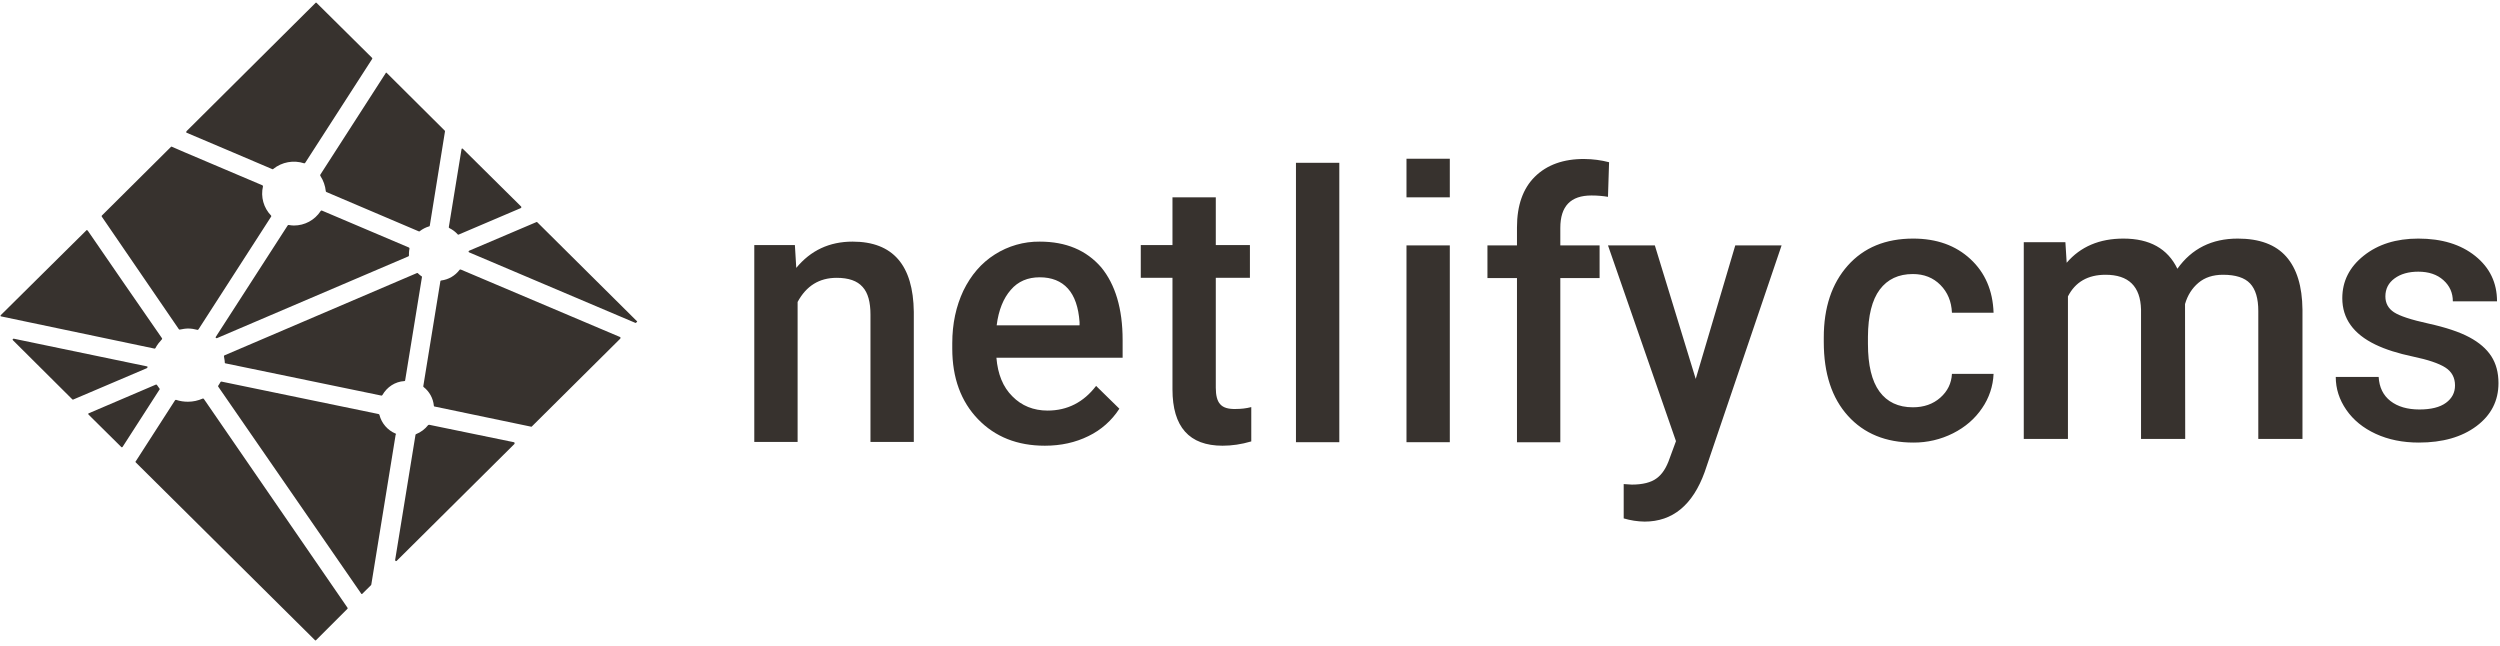
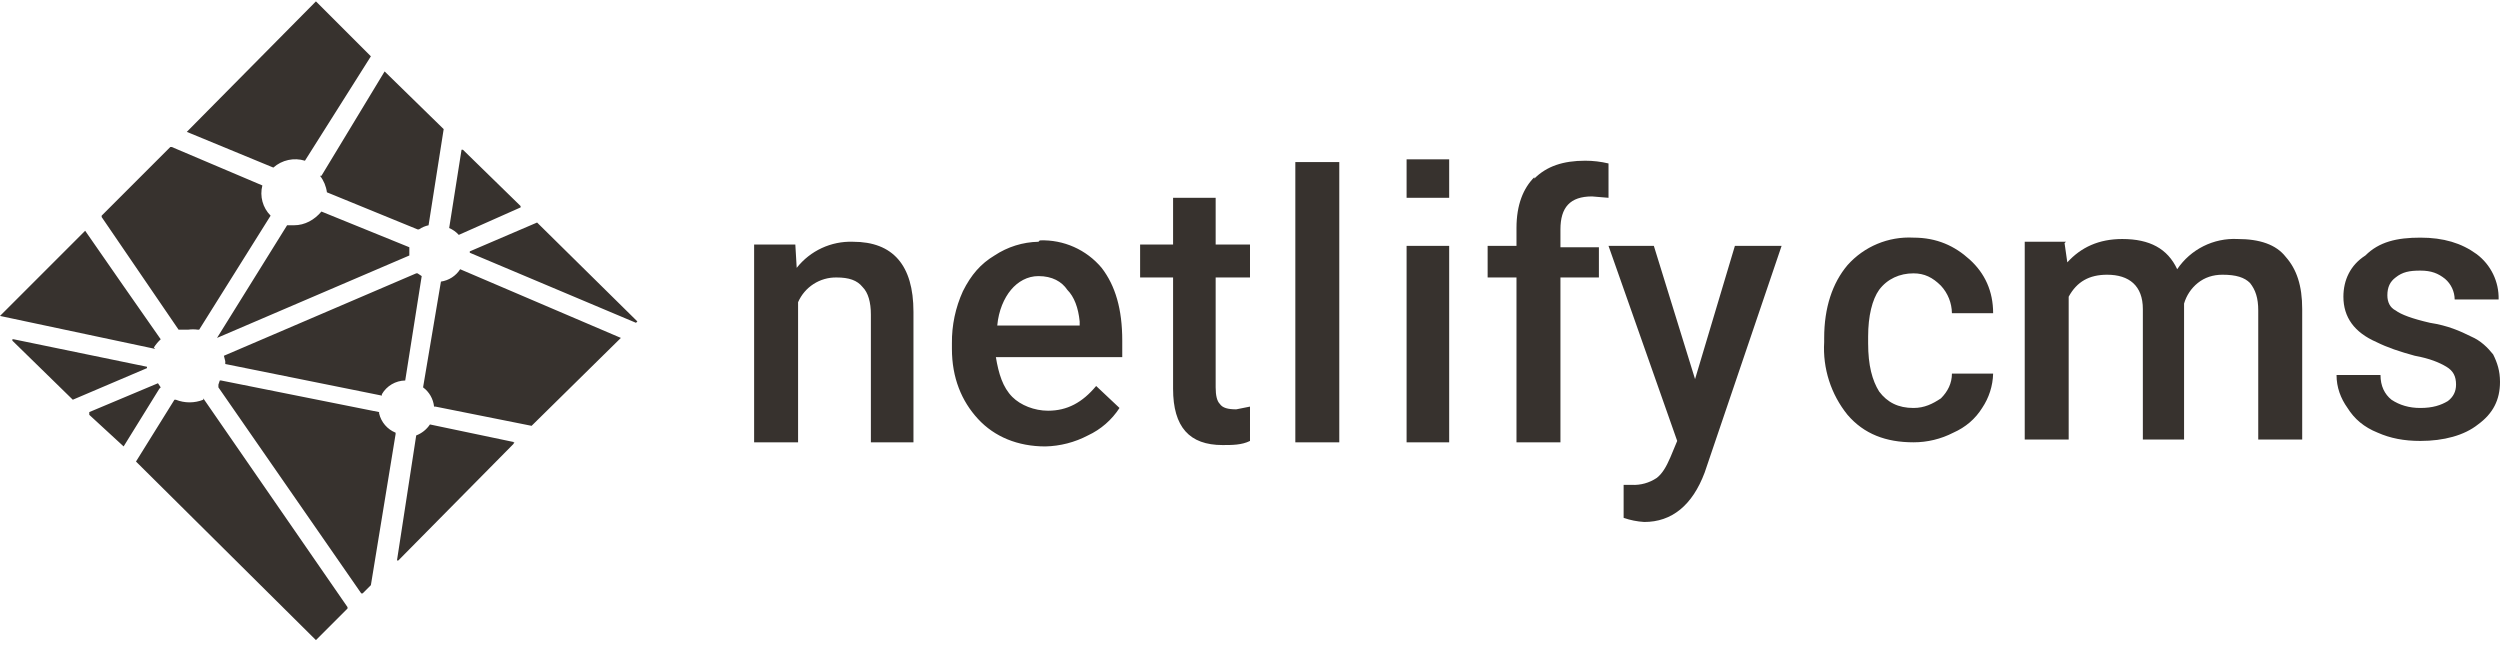
- <svg xmlns="http://www.w3.org/2000/svg" width="182" height="47">
-   <path fill="#37322e" d="M10.744 26.727c0 .02-.02.04-.059.079L5.322 29.09h-.02s-.02 0-.04-.02L.946 24.775c-.02-.02-.04-.06-.02-.078.02-.02.04-.04.06-.04h.019l9.681 2.012c.04 0 .06.02.06.058zm.513-1.347c-.02 0-.02 0 0 0L.097 23.037c-.04 0-.059-.02-.059-.04 0-.018 0-.038.02-.057l6.23-6.17c0-.02.02-.02.04-.02.039.02.039.02.06.039 0 .02 5.342 7.752 5.402 7.83.02.02.02.059 0 .078-.178.195-.356.41-.473.644-.02.019-.04.04-.06.04zm2.327-15.717c-.02-.02-.04-.02-.02-.059 0-.02 0-.038.02-.059L22.97.213c0-.02.02-.02.04-.02s.02 0 .04.02l4.041 4.003c.02.019.02.058 0 .078l-4.87 7.556c-.02.019-.04.039-.06.039h-.019a2.398 2.398 0 0 0-2.248.41c-.02.02-.02.02-.039.02h-.02c-.256-.118-6.25-2.656-6.25-2.656zm-.572 14.291l-5.6-8.18c-.02-.019-.02-.058 0-.078l5.028-4.998c0-.02.02-.02.04-.02h.02c0 .02 5.934 2.519 6.605 2.812.019.02.04.038.04.078a2.298 2.298 0 0 0 .592 2.128c.018.02.018.06-.001.078l-5.284 8.2c-.02.02-.04.04-.06.04h-.02a2.64 2.64 0 0 0-.67-.098c-.198 0-.414.038-.611.078h-.02c-.02 0-.039-.02-.06-.04zm1.834 5.096l10.45 15.19c.02.02.02.059 0 .079l-2.287 2.284c0 .02-.02.02-.04.02 0 0-.02 0-.04-.02L9.878 33.658c-.02-.019-.02-.058 0-.078l.02-.02 2.84-4.412c.019-.019.039-.039.058-.039h.02c.295.098.572.137.867.137.375 0 .73-.079 1.085-.234h.02c.02 0 .04.02.059.038zm-3.234-.76c.02.018.02.038.02.038L8.93 32.525c-.02.02-.04.04-.058.04 0 0-.02 0-.04-.02l-2.386-2.362c-.02-.02-.02-.04-.02-.058 0-.02.02-.04.04-.04l4.89-2.089h.02c.019 0 .039.02.058.039.06.098.119.176.178.255zm4.752-1.895c0-.156-.04-.293-.06-.449 0-.04 0-.059.04-.077l14.02-5.995h.02s.019 0 .039.02c.098.097.177.156.256.214.04 0 .04.04.04.06l-1.223 7.515c0 .04-.02.06-.06.06-.67.038-1.262.43-1.596 1.015-.02.019-.04.04-.06.04h-.02l-11.337-2.344c-.04 0-.06-.02-.06-.059zm12.442 5.175c.04.018.04.058 0 .058L27.03 42.56c0 .02-.02.02-.02.04l-.631.624c0 .02-.02.02-.039.02-.02 0-.02 0-.04-.02l-10.41-15.072c-.02-.02-.02-.06 0-.078.06-.079.098-.157.158-.254.019-.02.039-.04.058-.04h.02l11.436 2.363c.04.02.06.04.06.058a2.016 2.016 0 0 0 1.183 1.368zm8.616.625c.02 0 .04.018.04.077 0 .02 0 .04-.02.058l-8.557 8.494c0 .02-.02.02-.04.02h-.04c-.02-.02-.039-.04-.039-.079l1.48-9.098c0-.02.019-.059.038-.059a2.12 2.12 0 0 0 .888-.664c.019 0 .04-.019.06-.019h.019l6.171 1.27zm-7.65-14.175c.02.019.04.038.04.077-.02.098-.04.215-.04.332v.176c0 .02-.02.039-.04.058l-13.94 5.955h-.02c-.02 0-.04 0-.059-.018-.02-.02-.02-.06 0-.08l5.226-8.102c.019-.02.039-.039.058-.039h.02c.138.02.257.039.375.039.789 0 1.518-.39 1.952-1.054.02-.02.04-.039.059-.039h.02l6.348 2.695zm15.38 6.52c.019.02.019.04.019.06 0 .018 0 .038-.02.058l-6.428 6.384c0 .02-.019.02-.04.02h-.018l-7.02-1.465c-.04 0-.06-.02-.06-.058a1.96 1.96 0 0 0-.749-1.367c-.02-.02-.02-.04-.02-.059l1.243-7.634c0-.038.04-.059.059-.059a1.976 1.976 0 0 0 1.341-.78c.02-.02.04-.02.06-.02h.019l11.614 4.92zm1.202-1.171c.04.02.04.078 0 .078l-.04.039c0 .02-.02.02-.039.02h-.02L34.15 18.37c-.02 0-.04-.038-.04-.058 0-.019.02-.04.04-.058l4.91-2.09h.02s.02 0 .039.02l7.236 7.185zm-23.03-10.563c-.02-.02-.02-.058 0-.098l4.752-7.38c0-.019.02-.038.04-.038s.02 0 .039.02l4.22 4.197c.02.02.02.038.02.059l-1.105 6.852c0 .04-.02.059-.04.059a2.084 2.084 0 0 0-.69.351c0 .02-.019.02-.039.02h-.02l-6.743-2.87c-.02-.02-.04-.039-.04-.06a2.516 2.516 0 0 0-.394-1.112zm9.405 3.807c-.02 0-.04-.039-.059-.058l.927-5.681c0-.04.02-.06.04-.06h.02s.018 0 .039.02l4.239 4.198c.02.02.02.04.02.059 0 .019-.02.038-.04.058l-4.535 1.933h-.02c-.02 0-.02 0-.04-.02a1.963 1.963 0 0 0-.591-.449z" />
-   <path fill="#37322e" d="M102.392 14.368h3.154v-2.81h-3.154v2.81zm9.345-1.503c-.867.859-1.301 2.089-1.301 3.69v1.309h-2.15v2.381h2.15v11.95h3.155v-11.95h2.859v-2.381h-2.859v-1.27c0-1.581.749-2.363 2.267-2.363.454 0 .867.04 1.203.099l.08-2.52a7.316 7.316 0 0 0-1.776-.234c-1.538-.019-2.76.43-3.628 1.29zm11.712 14.721l-2.977-9.722h-3.411l4.95 14.252-.454 1.23c-.237.703-.553 1.191-.966 1.484-.394.293-1.006.449-1.795.449l-.591-.039v2.499a5.646 5.646 0 0 0 1.518.234c2.05 0 3.51-1.21 4.378-3.612l5.599-16.497h-3.372l-2.879 9.722zm-21.057 4.608h3.154v-14.33h-3.154v14.33zm-13.566-2.772c-.217-.235-.316-.645-.316-1.191v-8.005h2.484v-2.383H88.51v-3.475h-3.154v3.475h-2.308v2.383h2.308v8.122c0 2.733 1.222 4.1 3.647 4.1.671 0 1.36-.098 2.09-.313v-2.499c-.375.098-.75.137-1.104.137-.571.02-.947-.098-1.163-.351zm-10.253-5.74h-6.015c.139-1.114.494-1.972 1.026-2.578.532-.624 1.243-.917 2.11-.917.867 0 1.558.273 2.05.82.493.546.77 1.366.848 2.44v.234h-.02zm-2.879-6.092a5.973 5.973 0 0 0-3.274.937c-.986.625-1.734 1.504-2.287 2.636-.532 1.132-.808 2.401-.808 3.826v.39c0 2.129.631 3.848 1.873 5.136 1.243 1.288 2.86 1.933 4.87 1.933 1.163 0 2.228-.234 3.175-.703a5.527 5.527 0 0 0 2.247-1.991l-1.695-1.66c-.907 1.19-2.09 1.796-3.53 1.796-1.025 0-1.892-.351-2.562-1.034-.69-.683-1.065-1.62-1.164-2.812h9.188v-1.288c0-2.285-.532-4.042-1.557-5.292-1.085-1.25-2.564-1.874-4.476-1.874zm-13.625 0c-1.695 0-3.056.645-4.101 1.913l-.1-1.66h-2.956v14.332h3.154V21.983c.632-1.172 1.578-1.757 2.84-1.757.867 0 1.498.214 1.892.663.395.43.572 1.113.572 2.012v9.274h3.155v-9.47c-.04-3.397-1.518-5.115-4.456-5.115zm32.277 14.604h3.156V11.85h-3.156v20.344z" />
-   <path d="M139.256 29.651c.803 0 1.469-.233 1.998-.701.53-.468.812-1.046.847-1.734h3.031a4.724 4.724 0 0 1-.834 2.495c-.52.772-1.226 1.383-2.117 1.833a6.31 6.31 0 0 1-2.886.675c-2.003 0-3.59-.648-4.764-1.946-1.174-1.297-1.76-3.088-1.76-5.373v-.331c0-2.18.582-3.924 1.746-5.235 1.165-1.31 2.753-1.965 4.765-1.965 1.703 0 3.09.496 4.163 1.489 1.072.992 1.634 2.296 1.687 3.91h-3.03c-.036-.82-.316-1.495-.841-2.024-.525-.53-1.194-.794-2.005-.794-1.042 0-1.845.377-2.41 1.131-.564.755-.85 1.9-.86 3.435v.516c0 1.553.28 2.711.84 3.475.561.763 1.37 1.144 2.43 1.144zm11.105-12.017l.093 1.495c1.005-1.173 2.382-1.76 4.13-1.76 1.914 0 3.224.732 3.93 2.197 1.041-1.465 2.506-2.197 4.394-2.197 1.58 0 2.755.437 3.527 1.31.773.874 1.167 2.162 1.185 3.865v9.41h-3.216v-9.317c0-.91-.199-1.575-.596-1.999-.397-.424-1.054-.635-1.972-.635-.732 0-1.33.196-1.793.589-.464.392-.788.906-.973 1.542l.013 9.82h-3.216v-9.423c-.044-1.686-.905-2.528-2.581-2.528-1.288 0-2.202.525-2.74 1.575v10.376h-3.216v-14.32h3.03zm28.364 10.43c0-.574-.236-1.011-.708-1.311-.472-.3-1.255-.565-2.349-.794-1.094-.23-2.007-.52-2.74-.874-1.606-.776-2.409-1.901-2.409-3.375 0-1.235.52-2.268 1.562-3.097 1.041-.83 2.365-1.244 3.97-1.244 1.713 0 3.096.423 4.15 1.27 1.055.847 1.582 1.946 1.582 3.296h-3.216c0-.618-.23-1.132-.689-1.542-.459-.41-1.067-.615-1.826-.615-.706 0-1.282.163-1.727.49-.446.326-.669.763-.669 1.31 0 .494.208.878.622 1.151.415.274 1.253.55 2.515.827 1.262.278 2.252.61 2.971.993.72.384 1.253.845 1.602 1.383.348.538.523 1.191.523 1.96 0 1.287-.534 2.33-1.602 3.13-1.068.798-2.466 1.197-4.196 1.197-1.173 0-2.219-.212-3.136-.635-.918-.424-1.633-1.006-2.144-1.747-.512-.742-.768-1.54-.768-2.396h3.123c.045.759.331 1.343.86 1.754.53.41 1.232.615 2.105.615.847 0 1.491-.16 1.933-.483.44-.322.661-.743.661-1.264z" fill="#37322e" />
+ <svg xmlns="http://www.w3.org/2000/svg" viewBox="0 0 182 47">
+   <path fill="#37322e" d="M10.7 26.7v.1l-5.4 2.3-4.4-4.3v-.1H1l9.7 2zm.6-1.3L0 23l6.2-6.2a1833.6 1833.6 0 005.5 7.9 3 3 0 00-.5.6zm2.3-15.7v-.1L23 .1l4 4c.1 0 .1 0 0 0l-4.8 7.6a2.4 2.4 0 00-2.3.5l-6.3-2.6zM13 24l-5.6-8.2v-.1l5-5h.1l6.6 2.8a2.3 2.3 0 00.6 2.2L14.5 24h-.1a2.6 2.6 0 00-.7 0h-.6zm1.8 5l10.5 15.2v.1L23 46.6l-13.1-13 2.8-4.5h.1a2.7 2.7 0 002 0zm-3.2-.7L9 32.5l-2.5-2.3V30l5-2.1.2.3zm4.8-2l-.1-.4 14-6h.1l.3.2-1.2 7.6a2 2 0 00-1.7 1v.1l-11.4-2.3v-.1zm12.4 5.3l-1.8 11-.6.6h-.1l-10.4-15V28l.1-.3h.1L27.6 30v.1a2 2 0 001.2 1.4zm8.6.6v.1L29 40.8h-.1l1.4-9.1a2.1 2.1 0 001-.8l6.2 1.3zM29.8 18V18.6l-14 6c-.1 0-.1 0 0 0l5.1-8.2h.5c.8 0 1.5-.4 2-1l6.4 2.6zm15.4 6.5v.1L38.7 31l-7-1.4h-.1a2 2 0 00-.8-1.4l1.3-7.7a2 2 0 001.4-.9l11.7 5zm1.2-1.1l-.1.1-12.1-5.1v-.1l4.9-2.1 7.3 7.2zm-23-10.6c-.1 0-.1 0 0 0L28 5.2l4.3 4.2-1.1 7a2 2 0 00-.7.3h-.1L23.8 14a2.5 2.5 0 00-.5-1.2zm9.3 3.8l.9-5.7h.1l4.2 4.1v.1l-4.5 2a2 2 0 00-.7-.5zM102.4 14.4h3.1v-2.8h-3.1v2.8zm9.3-1.5c-.8.8-1.3 2-1.3 3.7v1.3h-2.1v2.3h2.1v12h3.2v-12h2.8V18h-2.8v-1.3c0-1.6.7-2.4 2.3-2.4l1.2.1v-2.5a7.3 7.3 0 00-1.7-.2c-1.6 0-2.8.4-3.7 1.3zm11.7 14.7l-3-9.7h-3.3l5 14.2-.5 1.2c-.3.7-.6 1.2-1 1.5a3 3 0 01-1.8.5h-.6v2.4a5.6 5.6 0 001.5.3c2 0 3.5-1.2 4.4-3.6l5.6-16.5h-3.4l-2.9 9.7zm-21 4.6h3.1V17.9h-3.1v14.3zm-13.6-2.8c-.2-.2-.3-.6-.3-1.2v-8H91v-2.4h-2.5v-3.4h-3.1v3.4H83v2.4h2.4v8.1c0 2.8 1.2 4.1 3.6 4.1.7 0 1.4 0 2-.3v-2.5l-1 .2c-.6 0-1-.1-1.2-.4zm-10.2-5.7h-6c.1-1.1.5-2 1-2.6.5-.6 1.2-1 2-1 1 0 1.7.4 2.1 1 .5.5.8 1.3.9 2.3v.3zm-3-6.1a6 6 0 00-3.2 1c-1 .6-1.7 1.4-2.3 2.6a8.9 8.9 0 00-.8 3.8v.4c0 2.1.7 3.8 1.9 5.1 1.2 1.3 2.9 2 4.9 2a7 7 0 003.1-.8 5.5 5.5 0 002.3-2l-1.7-1.6c-1 1.2-2.1 1.8-3.5 1.8-1 0-2-.4-2.6-1-.7-.7-1-1.7-1.2-2.9h9.2v-1.2c0-2.3-.5-4-1.5-5.3a5.6 5.6 0 00-4.5-2zm-13.5 0a5 5 0 00-4.1 1.9l-.1-1.7h-3v14.4h3.2V22a3 3 0 012.8-1.8c.9 0 1.5.2 1.9.7.4.4.6 1.1.6 2v9.3h3.1v-9.5c0-3.4-1.5-5.1-4.4-5.1zm32.2 14.6h3.2V11.8h-3.2v20.4z" />
+   <path d="M139.3 29.7c.8 0 1.4-.3 2-.7.5-.5.8-1.1.8-1.8h3a4.7 4.7 0 01-.8 2.5c-.5.8-1.2 1.4-2.1 1.8a6.3 6.3 0 01-2.9.7c-2 0-3.6-.6-4.8-2a7.7 7.7 0 01-1.7-5.3v-.3c0-2.2.6-4 1.7-5.3a6 6 0 014.8-2c1.7 0 3 .6 4.1 1.6 1.1 1 1.7 2.3 1.7 3.9h-3a3 3 0 00-.8-2c-.6-.6-1.2-.9-2-.9-1 0-1.9.4-2.5 1.2-.5.7-.8 1.9-.8 3.4v.5c0 1.6.3 2.7.8 3.5.6.8 1.4 1.2 2.5 1.2zm11-12l.2 1.4c1-1.1 2.3-1.7 4-1.7 2 0 3.3.7 4 2.2a5 5 0 014.4-2.2c1.6 0 2.8.4 3.5 1.3.8.9 1.2 2.1 1.2 3.8V32h-3.2v-9.4c0-.9-.2-1.5-.6-2-.4-.4-1-.6-2-.6-.7 0-1.3.2-1.8.6a3 3 0 00-1 1.5V32H156v-9.5c0-1.7-1-2.5-2.6-2.5-1.3 0-2.2.5-2.8 1.6V32h-3.2V17.6h3zM178.8 28c0-.6-.2-1-.7-1.3-.5-.3-1.2-.6-2.3-.8-1.1-.3-2-.6-2.8-1-1.6-.7-2.4-1.8-2.4-3.3 0-1.2.5-2.3 1.6-3 1-1 2.3-1.3 4-1.3 1.7 0 3 .4 4.1 1.2a4 4 0 011.6 3.3h-3.2a2 2 0 00-.7-1.5c-.5-.4-1-.6-1.8-.6s-1.3.1-1.8.5c-.4.3-.6.7-.6 1.3 0 .5.2.9.6 1.1.4.3 1.2.6 2.5.9 1.3.2 2.2.6 3 1 .7.3 1.2.8 1.6 1.3.3.6.5 1.2.5 2 0 1.3-.5 2.3-1.6 3.1-1 .8-2.5 1.2-4.2 1.2-1.2 0-2.2-.2-3.1-.6-1-.4-1.7-1-2.2-1.8-.5-.7-.8-1.5-.8-2.4h3.2c0 .8.3 1.4.8 1.8.6.4 1.3.6 2.1.6.9 0 1.5-.2 2-.5.4-.3.6-.7.6-1.2z" fill="#37322e" />
</svg>
